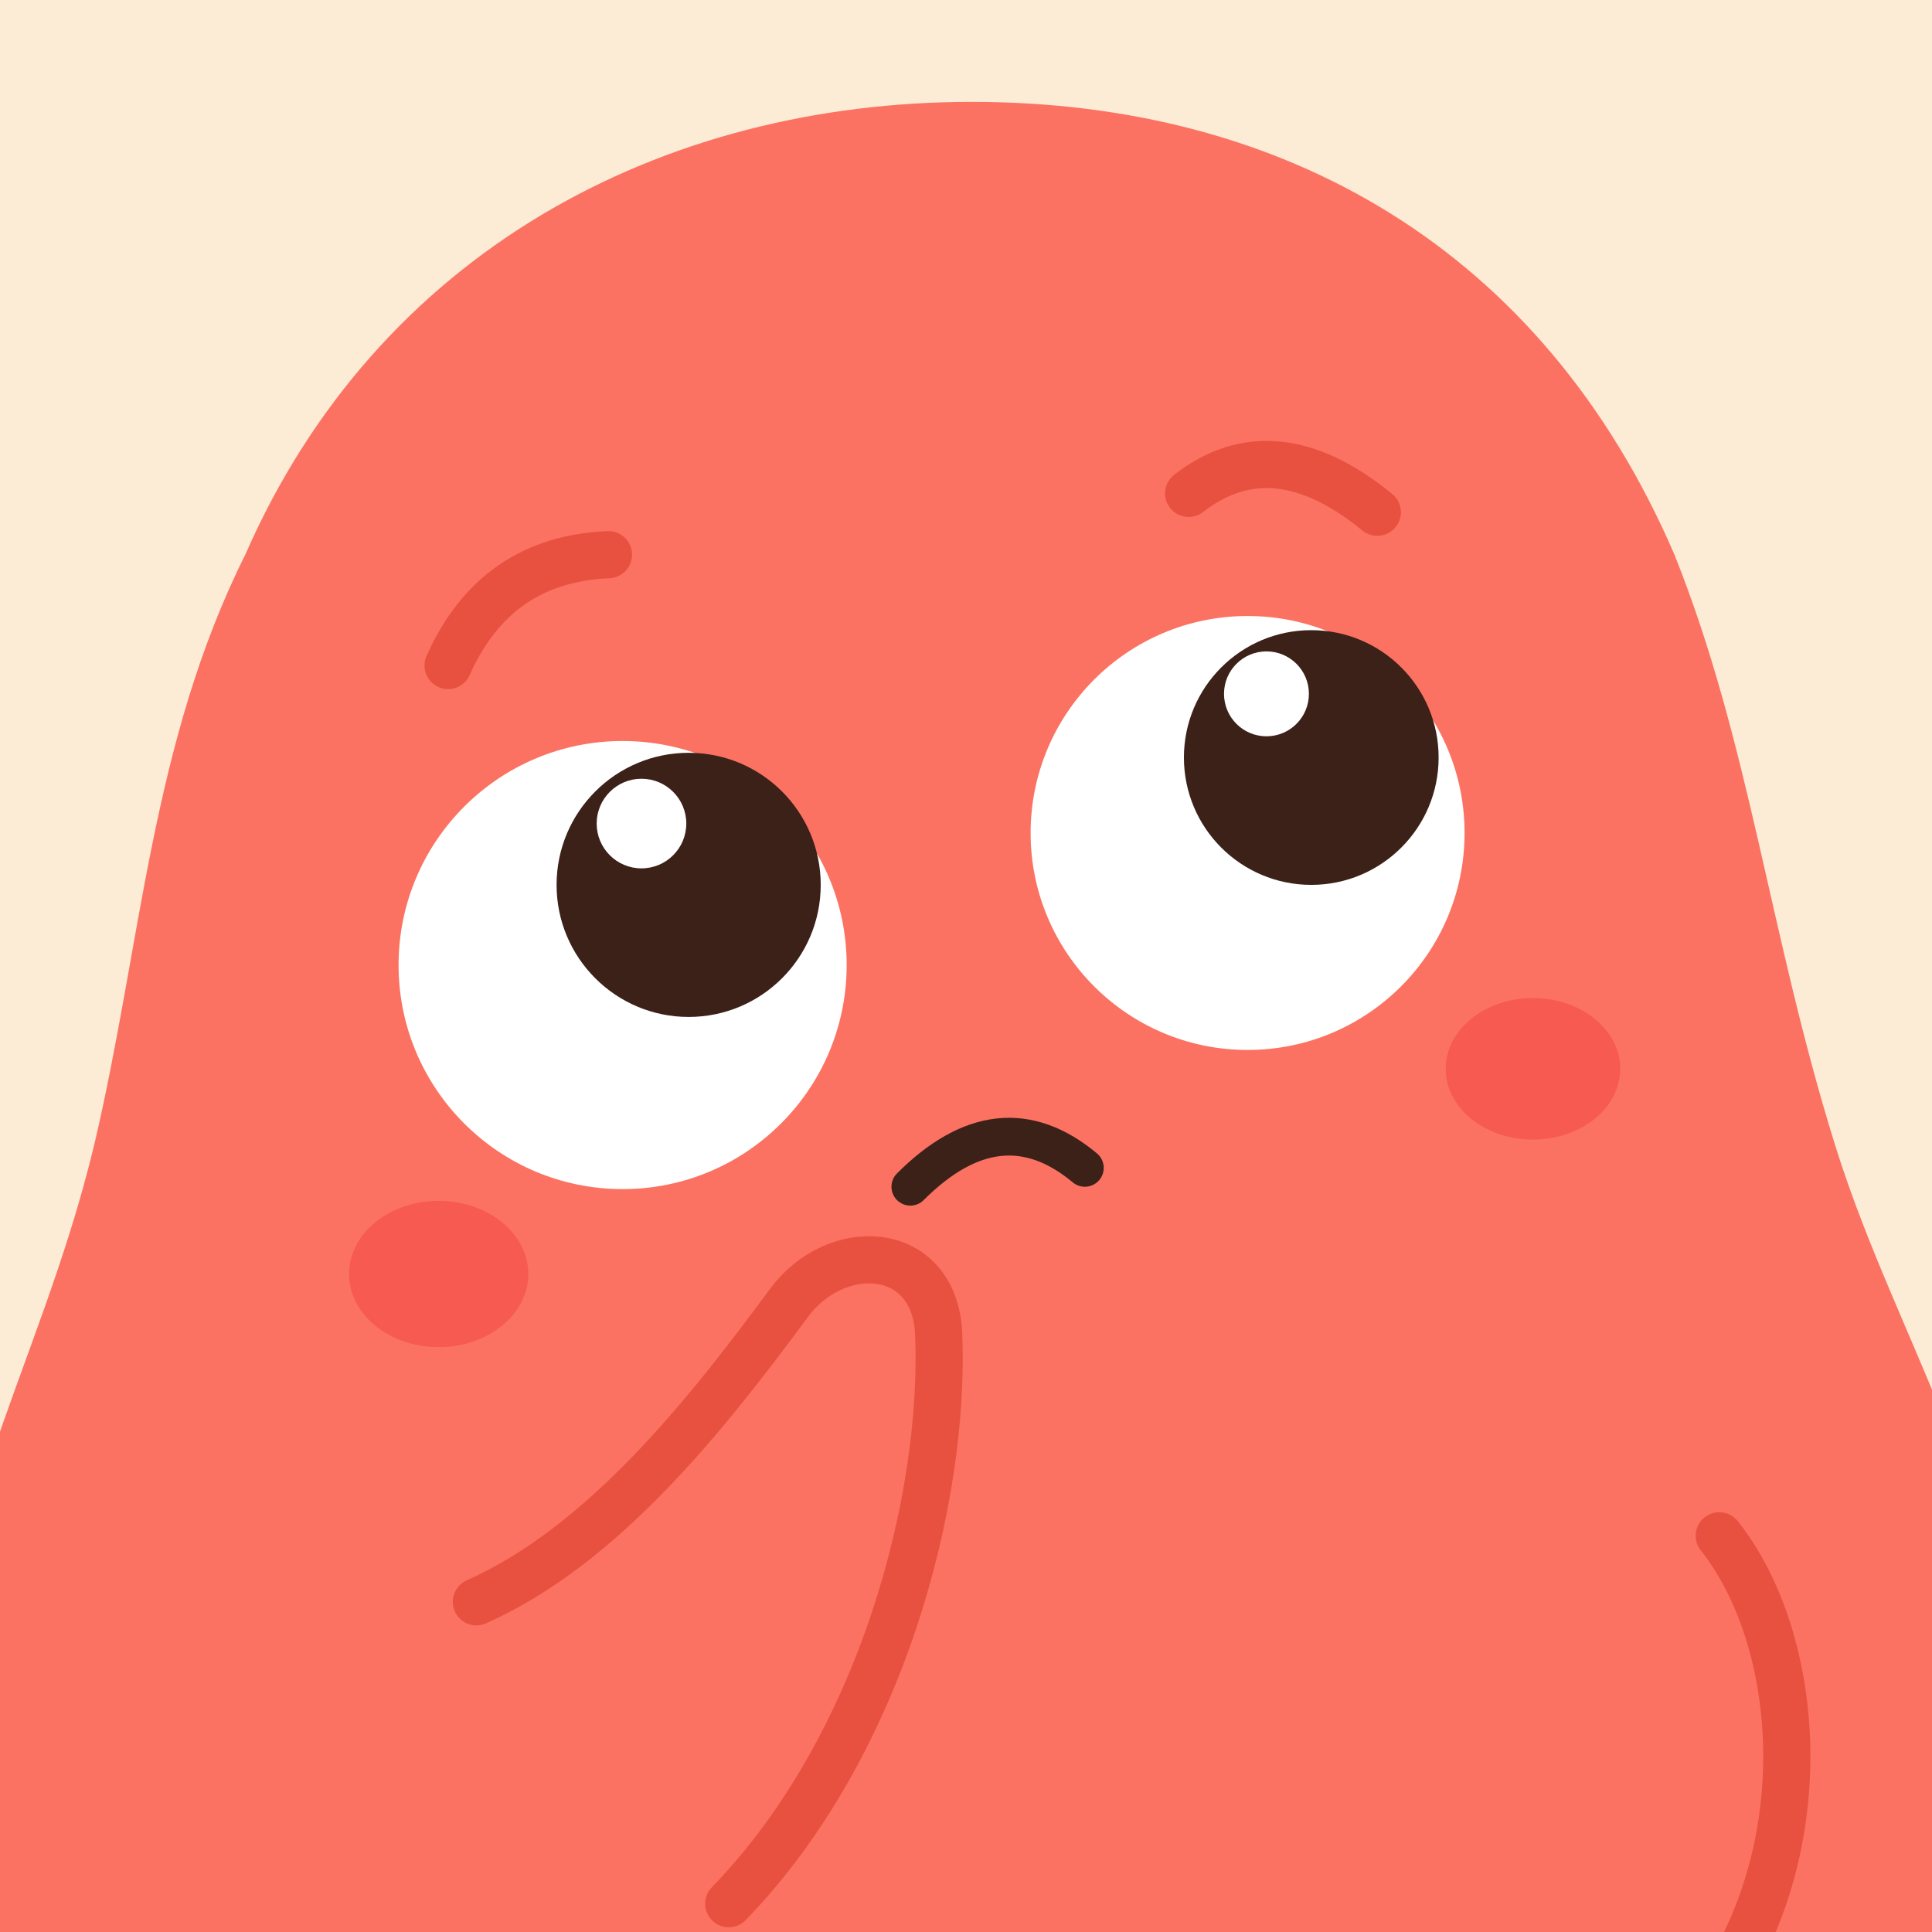
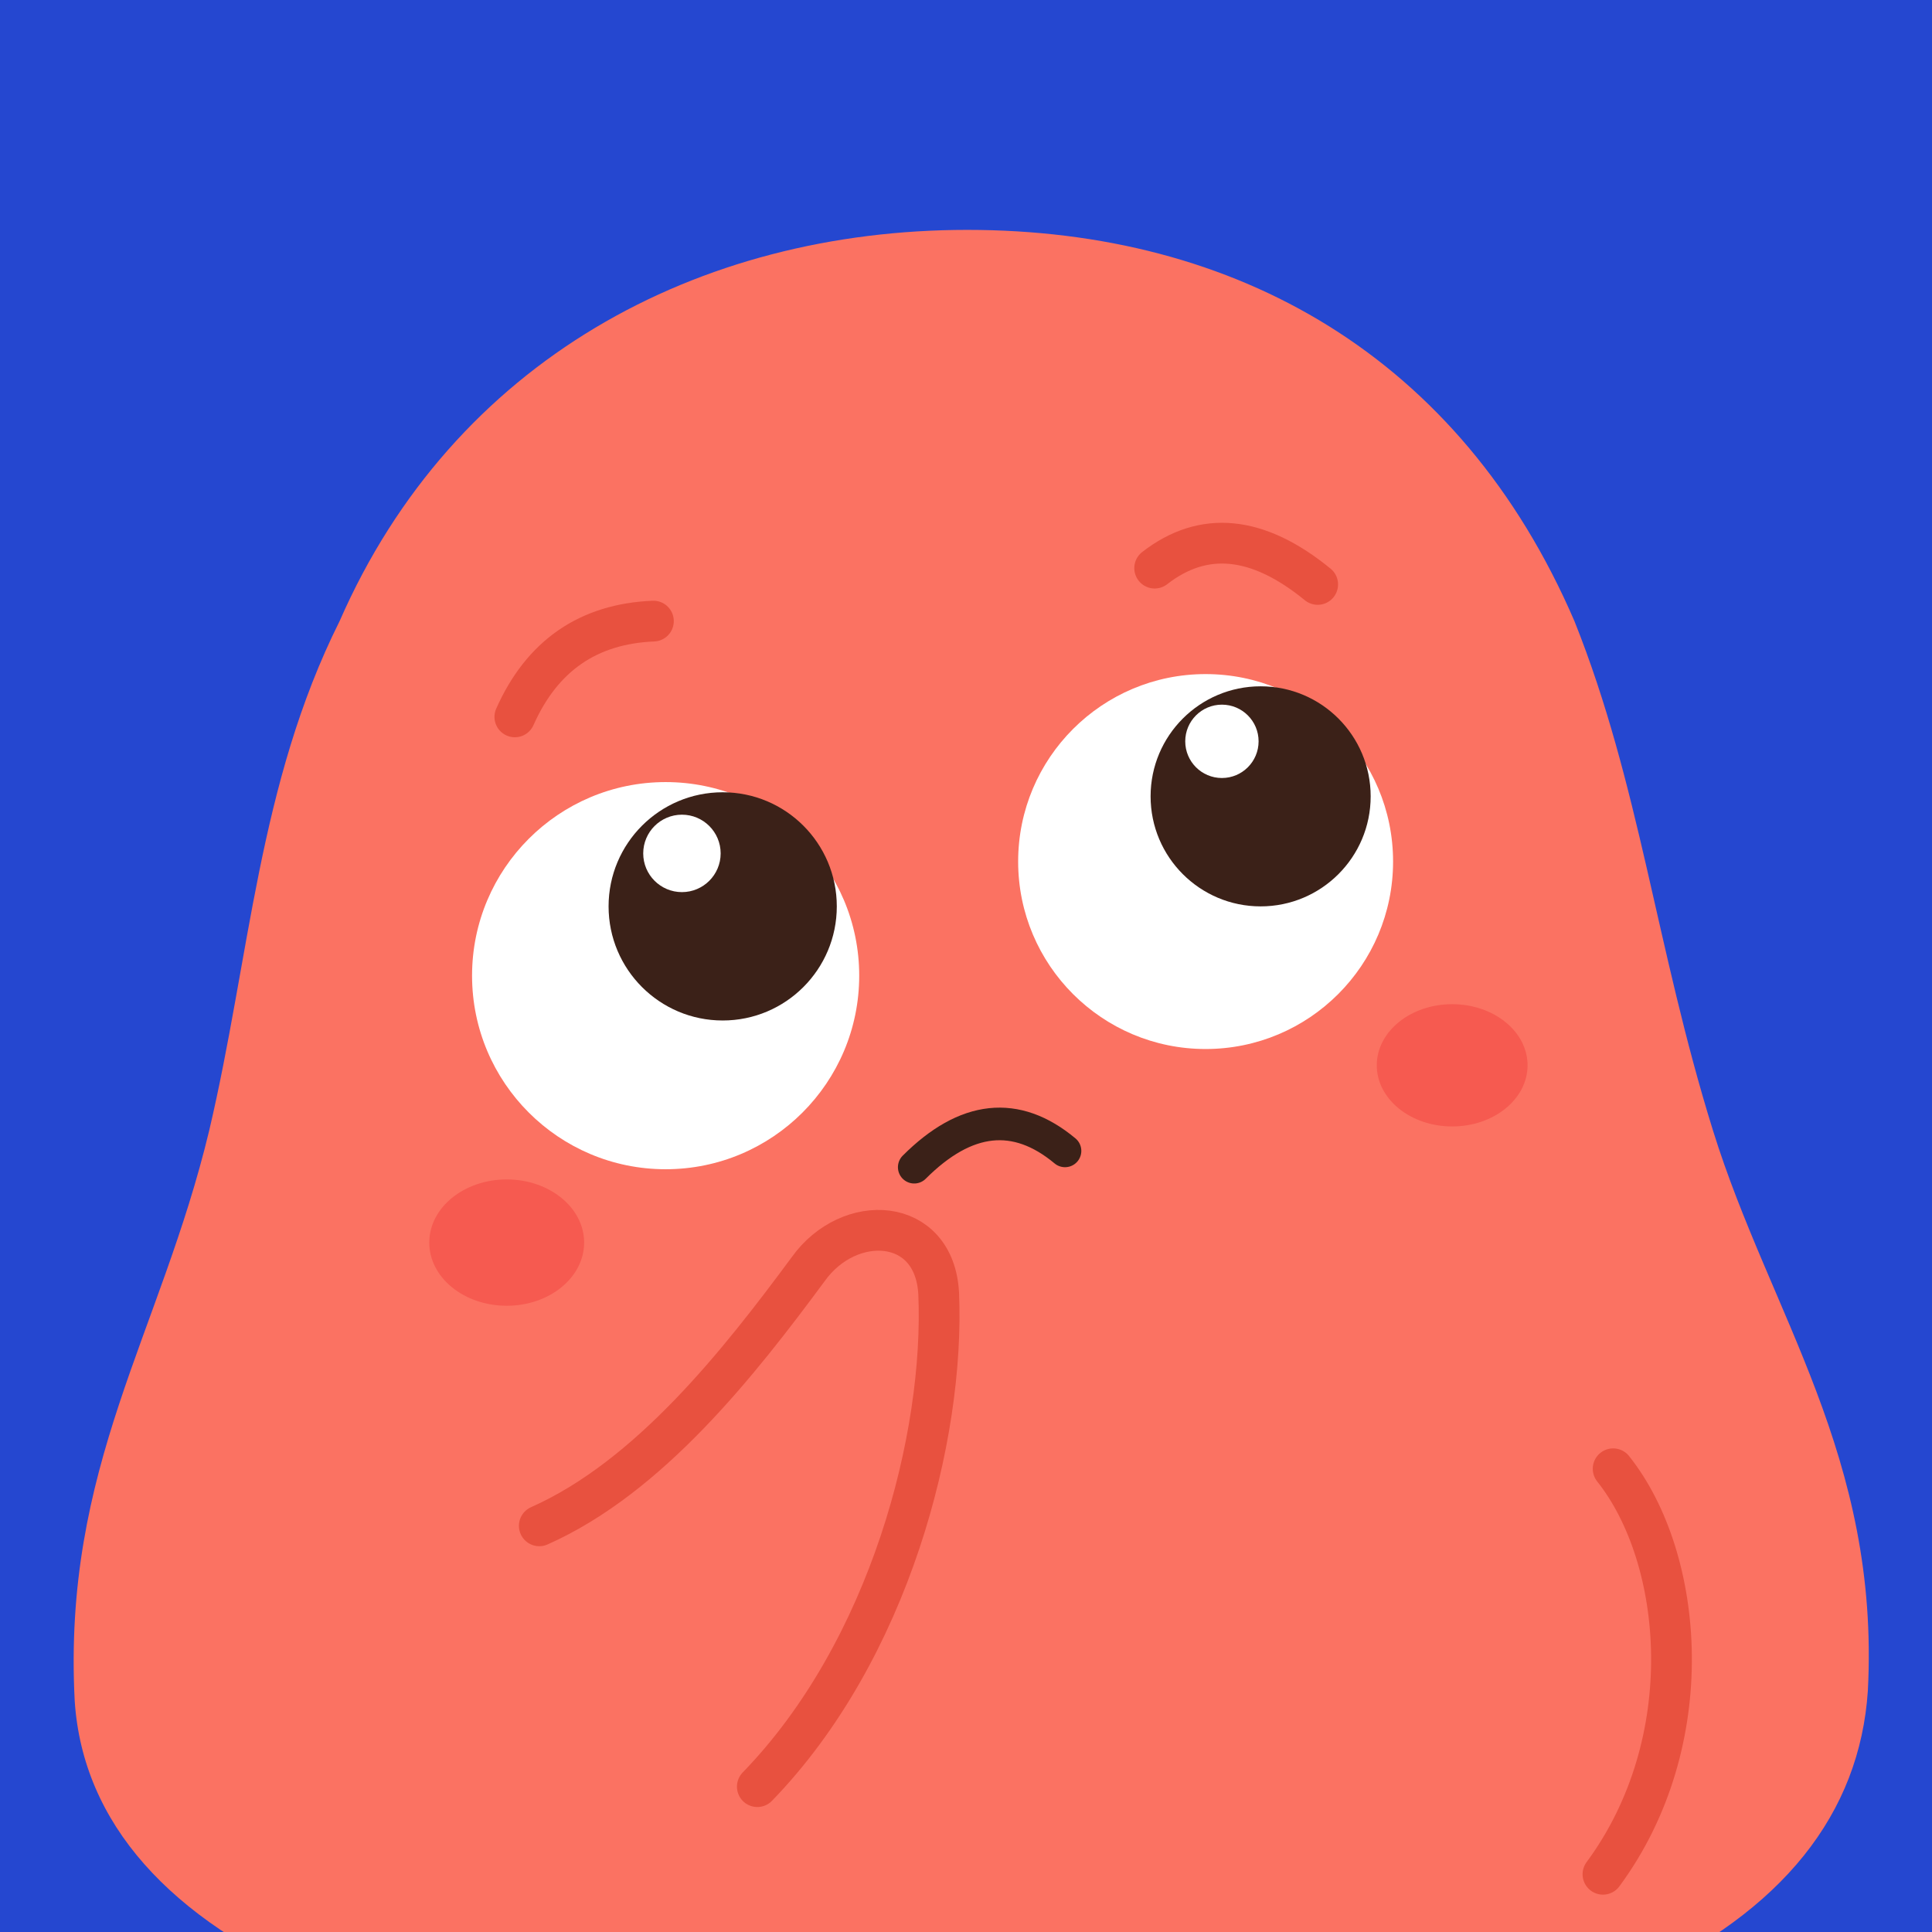
<svg xmlns="http://www.w3.org/2000/svg" viewBox="0 0 1024 1024" width="1024" height="1024">
-   <rect width="1024" height="1024" fill="#FCEBD5" />
-   <g transform="translate(-120 -6) scale(1.25)">
+   <rect width="1024" height="1024" fill="#2547D0" />
+   <g transform="translate(-36 70) scale(1.08)">
    <g fill="#E8513F">
      <ellipse cx="348" cy="950" rx="80" ry="40" />
      <ellipse cx="672" cy="950" rx="78" ry="40" />
    </g>
    <path fill="#FB7262" d="M508 48C640 48 750 110 806 240C838 320 846 400 874 490C902 580 956 650 950 765C942 885 800 958 508 958C240 958 78 890 70 770C64 655 112 590 136 490C156 405 160 320 200 240C256 112 376 48 508 48Z" />
    <g fill="#F65A50">
      <ellipse cx="282" cy="545" rx="38" ry="31" />
      <ellipse cx="746" cy="458" rx="37" ry="30" />
    </g>
-     <circle cx="360" cy="414" r="95" fill="#FFFFFF" />
-     <circle cx="625" cy="358" r="92" fill="#FFFFFF" />
-     <circle cx="388" cy="380" r="56" fill="#3B2118" />
-     <circle cx="652" cy="326" r="54" fill="#3B2118" />
-     <circle cx="368" cy="354" r="19" fill="#FFFFFF" />
-     <circle cx="633" cy="299" r="18" fill="#FFFFFF" />
+     <g class="eye">
+       <circle cx="360" cy="414" r="95" fill="#FFFFFF" />
+       <g class="pupil">
+         <circle cx="388" cy="380" r="56" fill="#3B2118" />
+         <circle cx="368" cy="354" r="19" fill="#FFFFFF" />
+       </g>
+     </g>
+     <g class="eye">
+       <circle cx="625" cy="358" r="92" fill="#FFFFFF" />
+       <g class="pupil">
+         <circle cx="652" cy="326" r="54" fill="#3B2118" />
+         <circle cx="633" cy="299" r="18" fill="#FFFFFF" />
+       </g>
+     </g>
    <g fill="none" stroke="#E8513F" stroke-width="20" stroke-linecap="round" stroke-linejoin="round">
      <path d="M286 287Q306 242 354 240" />
      <path d="M600 214Q636 186 680 222" />
      <path d="M298 684C352 660 396 604 430 558C450 530 492 532 494 570C497 640 470 745 405 812" />
      <path d="M825 656C860 700 868 790 820 855" />
    </g>
    <path fill="none" stroke="#3B2118" stroke-width="16" stroke-linecap="round" d="M482 508Q520 470 556 500" />
  </g>
</svg>
